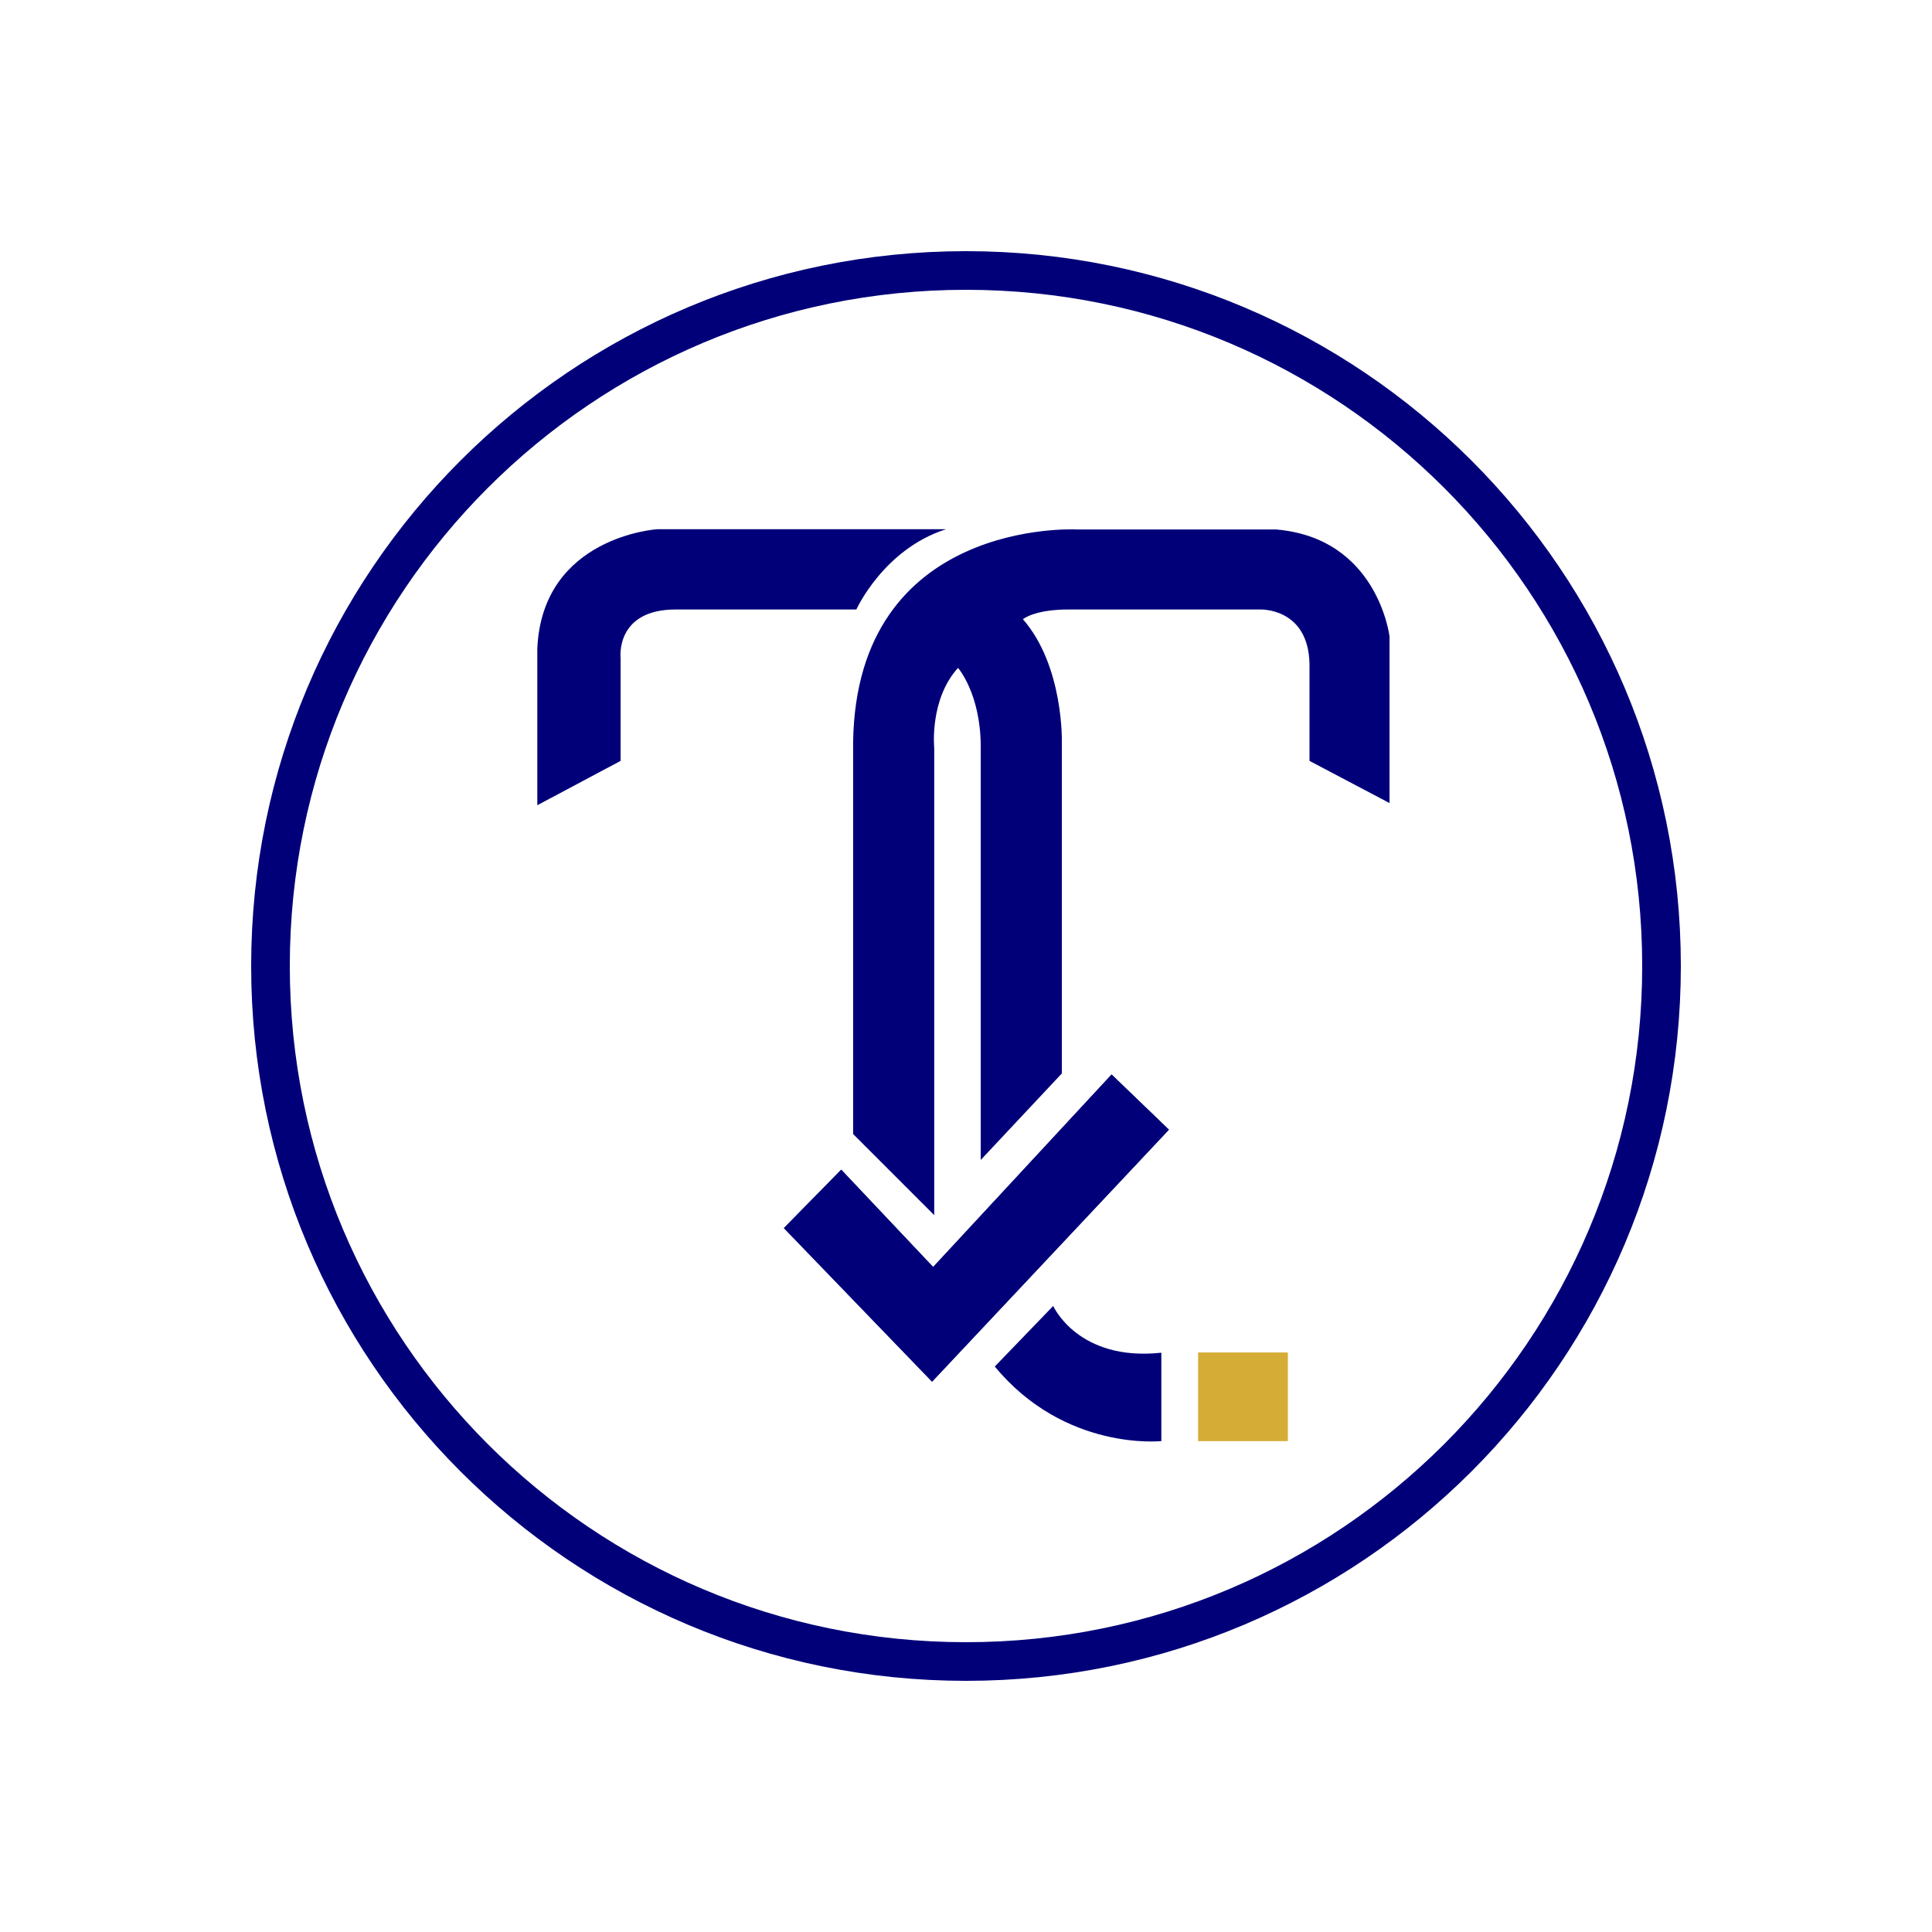
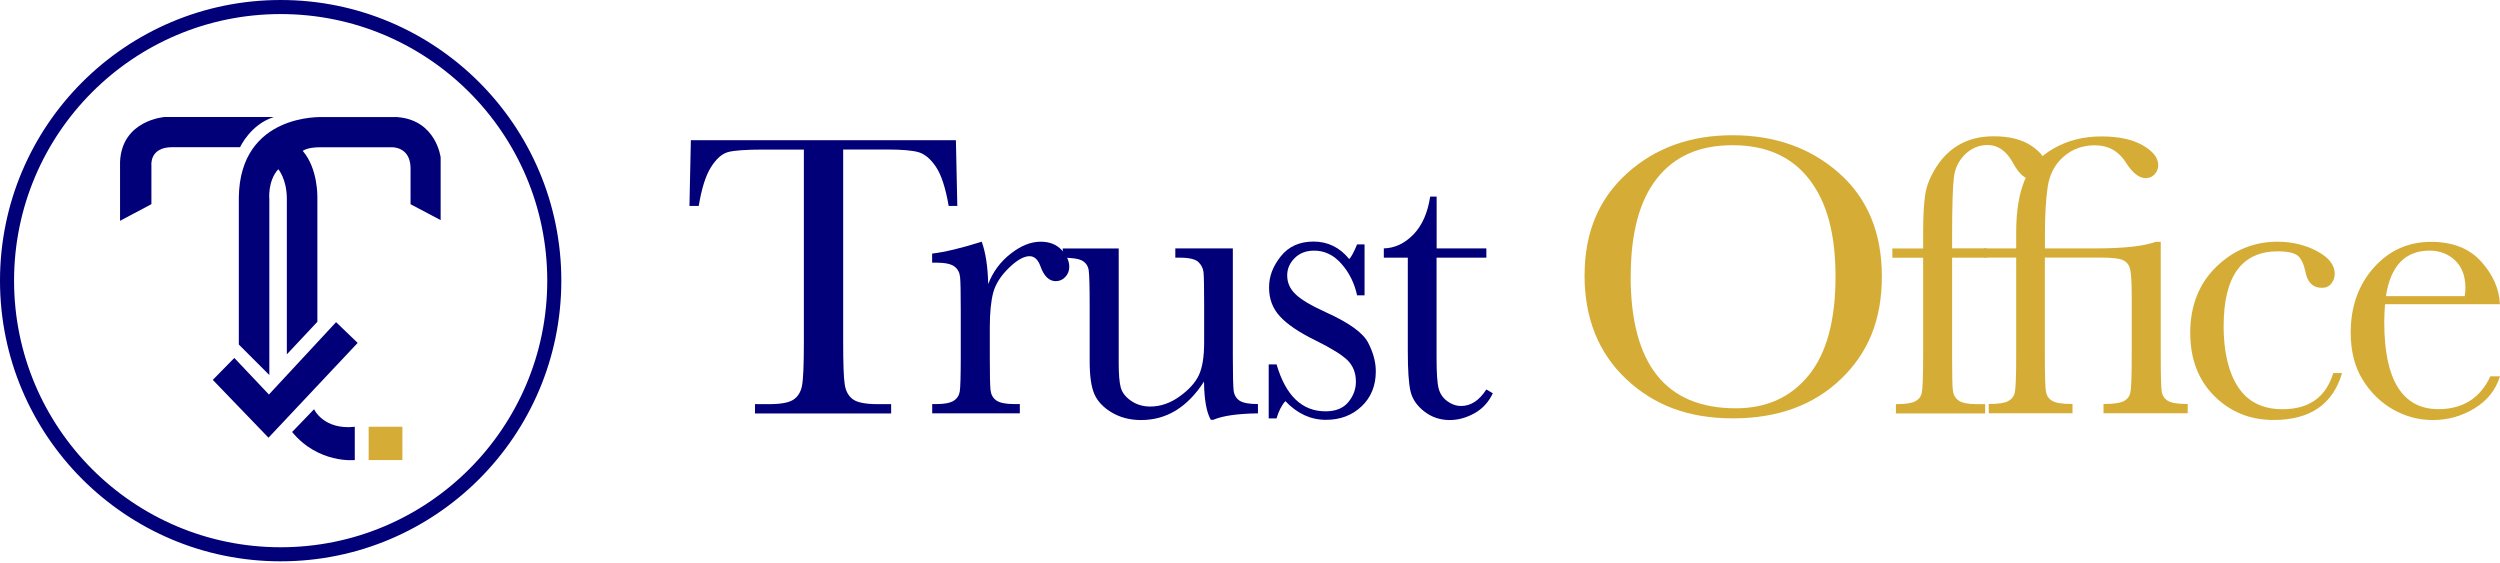
- <svg xmlns="http://www.w3.org/2000/svg" id="Group_2" version="1.1" viewBox="0 0 3000 3000">
+ <svg xmlns="http://www.w3.org/2000/svg" id="Layer_1" version="1.1" viewBox="0 0 355.5 80">
  <defs>
    <style>
-       .st0 {
+       .st0, .st1 {
        fill: #010079;
+       }
+       .st1 {
        fill-rule: evenodd;
      }
- 
-       .st1 {
+       .st3 {
        fill: #d5ad36;
      }
    </style>
  </defs>
-   <circle cx="1500" cy="1500" r="1080" fill="none" stroke="#010079" stroke-width="60" />
-   <g id="Circle_Emblem">
-     <polygon class="st0" points="1726.07 1668.51 1448.98 1967.43 1306.24 1816.29 1217.23 1906.98 1447.3 2145.44 1815.07 1754.16 1726.07 1668.51" />
+   <g id="Trust_Office">
+     <g>
+       <path class="st0" d="M99.36,29.28h-1.32l.2-9.34h37.69l.2,9.34h-1.23c-.44-2.56-1.04-4.41-1.8-5.54-.76-1.14-1.59-1.83-2.46-2.09s-2.38-.39-4.5-.39h-6.24v27.41c0,3.04.07,5.03.22,5.99.14.95.53,1.66,1.16,2.12s1.81.69,3.55.69h1.89v1.32h-19.36v-1.32h2c1.66,0,2.81-.21,3.45-.63.64-.42,1.05-1.07,1.23-1.96s.27-2.95.27-6.2v-27.41h-5.76c-2.5,0-4.18.12-5.04.36s-1.67.96-2.42,2.16-1.33,3.04-1.73,5.5h0Z" />
+       <path class="st0" d="M140.54,40.36c.65-1.7,1.7-3.12,3.16-4.27s2.89-1.72,4.28-1.72c1.26,0,2.25.39,2.98,1.17s1.09,1.59,1.09,2.41c0,.55-.19,1.03-.56,1.43s-.83.6-1.36.6c-.95,0-1.68-.71-2.18-2.12-.34-.95-.86-1.43-1.55-1.43-.82,0-1.8.56-2.95,1.68s-1.88,2.28-2.21,3.48c-.32,1.2-.49,2.85-.49,4.95v4.18c0,2.5.03,4.08.1,4.73s.34,1.15.82,1.49,1.33.52,2.55.52h.8v1.32h-12.46v-1.32h.6c1.15,0,1.96-.16,2.45-.47s.78-.76.87-1.33c.09-.57.14-2.21.14-4.93v-6.62c0-2.52-.03-4.1-.1-4.74-.07-.64-.34-1.14-.82-1.49-.48-.35-1.33-.53-2.55-.53h-.6v-1.29c1.79-.21,4.14-.77,7.05-1.69.55,1.51.86,3.5.92,5.99h.02Z" />
+       <path class="st0" d="M175.31,35.32v15.38c0,2.56.04,4.16.11,4.81.08.65.36,1.14.84,1.46.49.32,1.36.49,2.62.49v1.32c-2.9.04-5.02.34-6.36.92h-.34c-.61-1.05-.94-2.86-.97-5.44-1.16,1.81-2.5,3.18-3.99,4.1-1.5.92-3.15,1.37-4.97,1.37-1.57,0-2.95-.36-4.15-1.07s-2.03-1.59-2.48-2.62-.67-2.59-.67-4.67v-7.99c0-2.71-.05-4.37-.14-4.97-.1-.6-.4-1.05-.9-1.33-.51-.29-1.44-.43-2.79-.43v-1.32h7.96v16.27c0,1.6.09,2.77.29,3.49.19.73.68,1.36,1.46,1.9.78.54,1.69.82,2.72.82,1.47,0,2.87-.48,4.21-1.45s2.25-1.99,2.74-3.06c.49-1.08.73-2.62.73-4.62v-5.3c0-2.56-.03-4.11-.09-4.67-.06-.55-.3-1.04-.73-1.45s-1.32-.62-2.68-.62h-.6v-1.32h8.19-.01Z" />
+       <path class="st0" d="M180.41,59.52v-7.7h1.12c1.3,4.45,3.62,6.67,6.96,6.67,1.45,0,2.53-.44,3.25-1.32s1.07-1.84,1.07-2.89c0-1.22-.38-2.22-1.15-3.01-.78-.78-2.3-1.73-4.55-2.84-2.37-1.16-4.07-2.31-5.1-3.44-1.03-1.11-1.55-2.47-1.55-4.1s.55-3.02,1.66-4.43c1.11-1.4,2.66-2.11,4.67-2.11s3.73.83,5.07,2.49c.29-.29.66-.98,1.12-2.09h1.06v7.25h-1.06c-.38-1.74-1.12-3.23-2.22-4.48s-2.39-1.88-3.88-1.88c-1.15,0-2.07.35-2.78,1.06s-1.06,1.53-1.06,2.46c0,1.03.39,1.92,1.17,2.66.76.76,2.22,1.63,4.38,2.61,3.25,1.47,5.23,2.9,5.96,4.3.73,1.41,1.09,2.77,1.09,4.07,0,2.04-.67,3.7-2.02,4.98s-3.04,1.92-5.08,1.92c-2.16,0-4.08-.89-5.76-2.66-.52.57-.94,1.39-1.26,2.46h-1.12v.02Z" />
+       <path class="st0" d="M211.35,36.64h-7.07v14.18c0,2.18.09,3.64.29,4.4.19.75.6,1.36,1.22,1.82s1.28.69,1.99.69c1.37,0,2.57-.78,3.58-2.35l.92.54c-.59,1.26-1.47,2.21-2.62,2.85-1.16.64-2.32.96-3.51.96-1.37,0-2.58-.41-3.62-1.22s-1.69-1.76-1.95-2.85-.39-3-.39-5.73v-13.29h-3.41v-1.32c1.57-.04,2.97-.7,4.21-1.98s2.03-3.07,2.38-5.38h.92v7.36h7.07v1.32h-.01Z" />
+       <path class="st3" d="M225.33,39.1c0-5.99,2-10.81,6.01-14.43,4.01-3.63,9.01-5.44,15.01-5.44s11.11,1.79,15.16,5.38c4.06,3.59,6.09,8.49,6.09,14.69s-1.94,10.88-5.83,14.61c-3.89,3.72-9,5.58-15.34,5.58s-11.23-1.86-15.18-5.58-5.93-8.66-5.93-14.81h0ZM231.88,39.3c0,6.24,1.25,10.93,3.74,14.06s6.23,4.7,11.21,4.7c4.37,0,7.83-1.57,10.37-4.7s3.81-7.8,3.81-14-1.25-10.66-3.75-13.88c-2.5-3.22-6.13-4.83-10.88-4.83s-8.26,1.57-10.75,4.71c-2.49,3.14-3.74,7.79-3.74,13.93h0Z" />
+       <path class="st3" d="M282.49,35.32v1.32h-4.9v14.09c0,2.5.03,4.08.1,4.73s.34,1.15.82,1.49,1.33.52,2.55.52h1.23v1.32h-12.69v-1.32c1.32,0,2.23-.13,2.74-.4.51-.27.82-.67.94-1.22s.19-2.25.19-5.11v-14.09h-4.38v-1.32h4.38v-2.12c0-2.37.09-4.2.29-5.5.19-1.3.73-2.64,1.62-4.02.89-1.38,2-2.45,3.35-3.19s2.94-1.12,4.8-1.12c2.25,0,4.06.47,5.41,1.4,1.36.94,2.03,1.89,2.03,2.86,0,.55-.19,1.01-.57,1.37s-.83.54-1.35.54c-1.01,0-1.94-.78-2.78-2.35-.94-1.72-2.15-2.58-3.64-2.58-1.2,0-2.26.44-3.16,1.3-.91.87-1.45,1.95-1.62,3.25-.17,1.3-.26,4.09-.26,8.36v1.78h4.9Z" />
+       <path class="st3" d="M282.09,36.64v-1.32h4.61v-2.23c0-3.05.4-5.54,1.2-7.45.8-1.91,2.19-3.43,4.17-4.55,1.98-1.13,4.21-1.69,6.72-1.69s4.43.42,5.9,1.26,2.21,1.78,2.21,2.81c0,.52-.17.95-.52,1.32s-.76.54-1.26.54c-.95,0-1.89-.74-2.81-2.21-1.05-1.64-2.52-2.46-4.41-2.46-1.74,0-3.23.54-4.47,1.63-1.24,1.09-1.99,2.52-2.25,4.28-.26,1.77-.39,4.03-.39,6.8v1.95h7.27c3.93,0,6.77-.31,8.51-.94h.69v16.35c0,2.71.05,4.36.14,4.95.09.59.4,1.04.9,1.33.51.3,1.44.44,2.79.44v1.32h-11.97v-1.32c1.37,0,2.32-.13,2.84-.39s.84-.66.97-1.2.2-2.26.2-5.14v-8.53c0-2.04-.08-3.36-.23-3.94-.15-.58-.48-1-.99-1.25-.51-.25-1.55-.37-3.14-.37h-7.99v14.09c0,2.75.05,4.42.16,5s.41,1.02.92,1.3c.51.29,1.46.43,2.85.43v1.32h-11.91v-1.32c1.32,0,2.23-.13,2.74-.4.51-.27.83-.67.96-1.22.13-.54.2-2.25.2-5.11v-14.09h-4.61Z" />
+       <path class="st3" d="M331.78,53.05h1.26c-1.3,4.45-4.54,6.67-9.74,6.67-3.34,0-6.15-1.14-8.43-3.41s-3.42-5.28-3.42-9.02,1.23-6.95,3.69-9.34,5.37-3.58,8.73-3.58c2.02,0,3.89.44,5.58,1.33s2.55,1.97,2.55,3.25c0,.48-.16.93-.47,1.35s-.77.63-1.36.63c-1.26,0-2.03-.74-2.32-2.21-.23-1.11-.58-1.88-1.06-2.32-.5-.44-1.46-.66-2.89-.66-2.56,0-4.48.89-5.77,2.66-1.29,1.78-1.93,4.45-1.93,8.02s.69,6.57,2.08,8.65c1.38,2.08,3.48,3.12,6.29,3.12,3.78,0,6.19-1.72,7.22-5.15h-.01Z" />
+       <path class="st3" d="M355.5,43.26h-16.35c-.08,1.13-.11,1.97-.11,2.52,0,4.12.64,7.22,1.93,9.29s3.21,3.11,5.77,3.11c3.47,0,5.94-1.56,7.39-4.67h1.37c-.61,1.95-1.82,3.47-3.64,4.57-1.81,1.1-3.79,1.65-5.93,1.65-1.99,0-3.86-.5-5.63-1.5-1.77-1-3.21-2.42-4.34-4.25s-1.69-4.06-1.69-6.67c0-3.7,1.09-6.78,3.27-9.24,2.18-2.45,4.9-3.68,8.16-3.68,3.07,0,5.45.94,7.13,2.81,1.68,1.87,2.57,3.9,2.66,6.07h.01ZM350.49,42.11c.06-.44.09-.83.09-1.17,0-1.68-.49-2.98-1.47-3.91s-2.19-1.39-3.62-1.39c-3.47,0-5.55,2.16-6.21,6.47h11.23-.02Z" />
+     </g>
  </g>
+   <circle cx="39.91" cy="39.91" r="38.91" fill="none" stroke="#010079" stroke-width="2" />
  <g id="Group_1">
    <g id="Shape_1">
-       <polygon class="st0" points="1726.07 1668.51 1448.98 1967.43 1306.24 1816.29 1217.23 1906.98 1447.3 2145.44 1815.07 1754.16 1726.07 1668.51" />
+       <polygon class="st1" points="47.79 45.81 38.24 56.1 33.32 50.9 30.26 54.02 38.18 62.24 50.86 48.76 47.79 45.81" />
    </g>
    <g id="Shape_2">
-       <path class="st0" d="M1981.33,822.13h-310.68s-341.15-17.37-345.94,330.83v607.92l125.95,125.95v-725.47s-7.73-75.02,36.95-124.27c0,0,34.76,39.6,35.27,120.91v643.18l125.95-134.35v-513.88s3.23-118.56-60.46-191.44c0,0,17.94-15.38,72.21-15.11h295.56s75.07-3.53,77.25,83.97v151.14l124.27,65.49v-258.62s-17.99-152.91-176.33-166.25Z" />
+       <path class="st1" d="M56.58,16.65h-10.7s-11.75-.6-11.92,11.4v20.94l4.34,4.34v-24.99s-.27-2.58,1.27-4.28c0,0,1.2,1.36,1.22,4.17v22.16l4.34-4.63v-17.7s.11-4.08-2.08-6.6c0,0,.62-.53,2.49-.52h10.18s2.59-.12,2.66,2.89v5.21l4.28,2.26v-8.91s-.62-5.27-6.08-5.73Z" />
    </g>
    <g id="Shape_3">
-       <path class="st0" d="M1020.75,821.75s-178.51,11.07-186.41,185.11v243.5l129.31-68.85v-159.54s-8.88-75.57,85.65-75.57h280.45s42.38-93.83,139.38-124.65h-448.38Z" />
+       <path class="st1" d="M23.49,16.63s-6.15.38-6.42,6.38v8.39l4.46-2.37v-5.5s-.31-2.6,2.95-2.6h9.66s1.46-3.23,4.8-4.29h-15.45Z" />
    </g>
    <g id="Rectangle_1">
-       <rect class="st1" x="1860.41" y="2100.1" width="139.38" height="137.7" />
+       <rect class="st3" x="52.42" y="60.68" width="4.8" height="4.74" />
    </g>
    <g id="Shape_4">
-       <path class="st0" d="M1635.38,2027.89l-90.68,94.04c108.97,132.03,258.62,115.78,258.62,115.78v-137.24c-129.41,13.98-167.93-72.58-167.93-72.58Z" />
+       <path class="st1" d="M44.66,58.19l-3.12,3.24c3.75,4.55,8.91,3.99,8.91,3.99v-4.73c-4.46.48-5.79-2.5-5.79-2.5h0Z" />
    </g>
  </g>
</svg>
